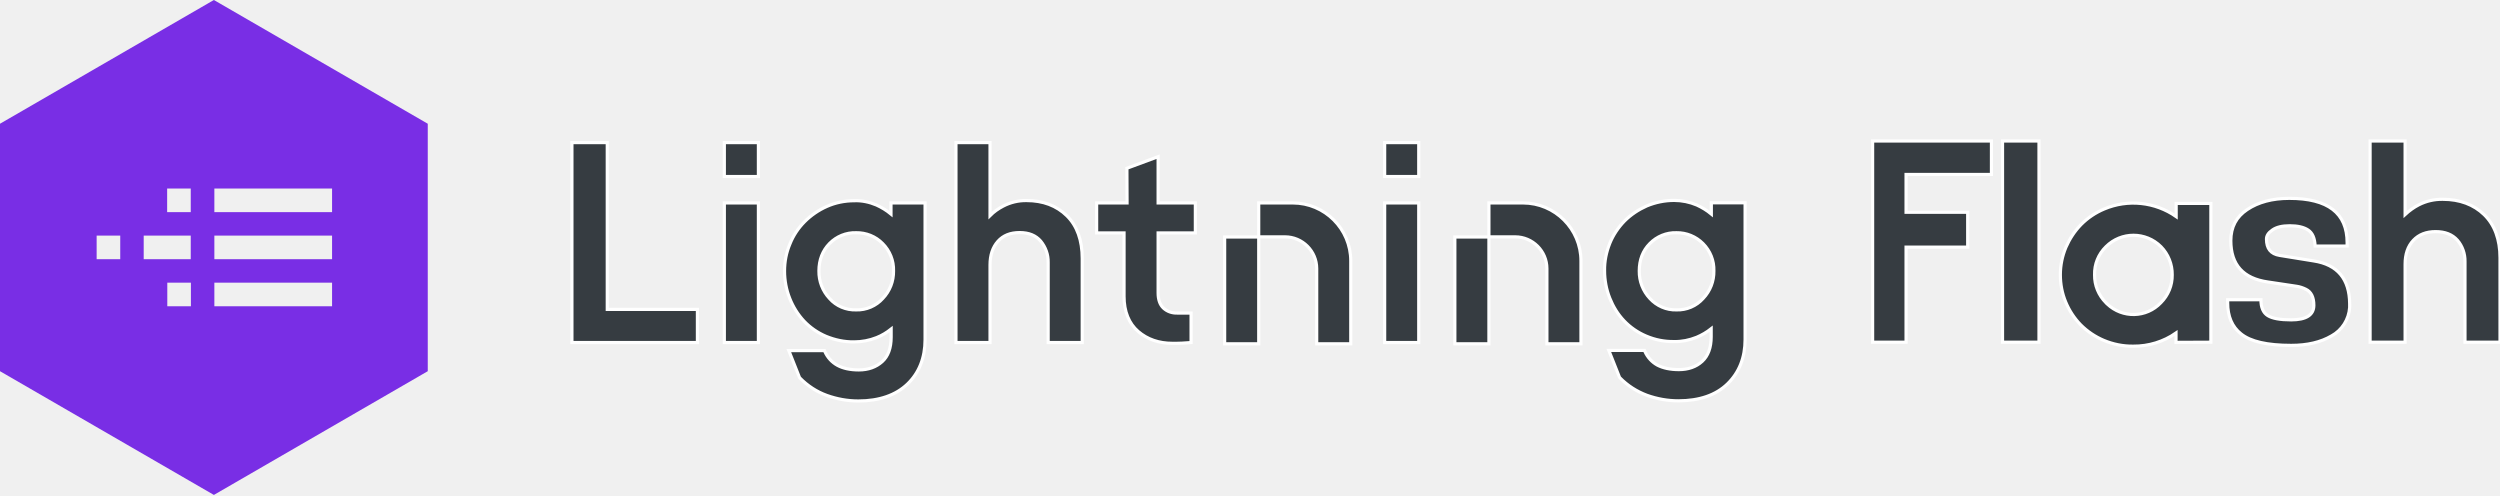
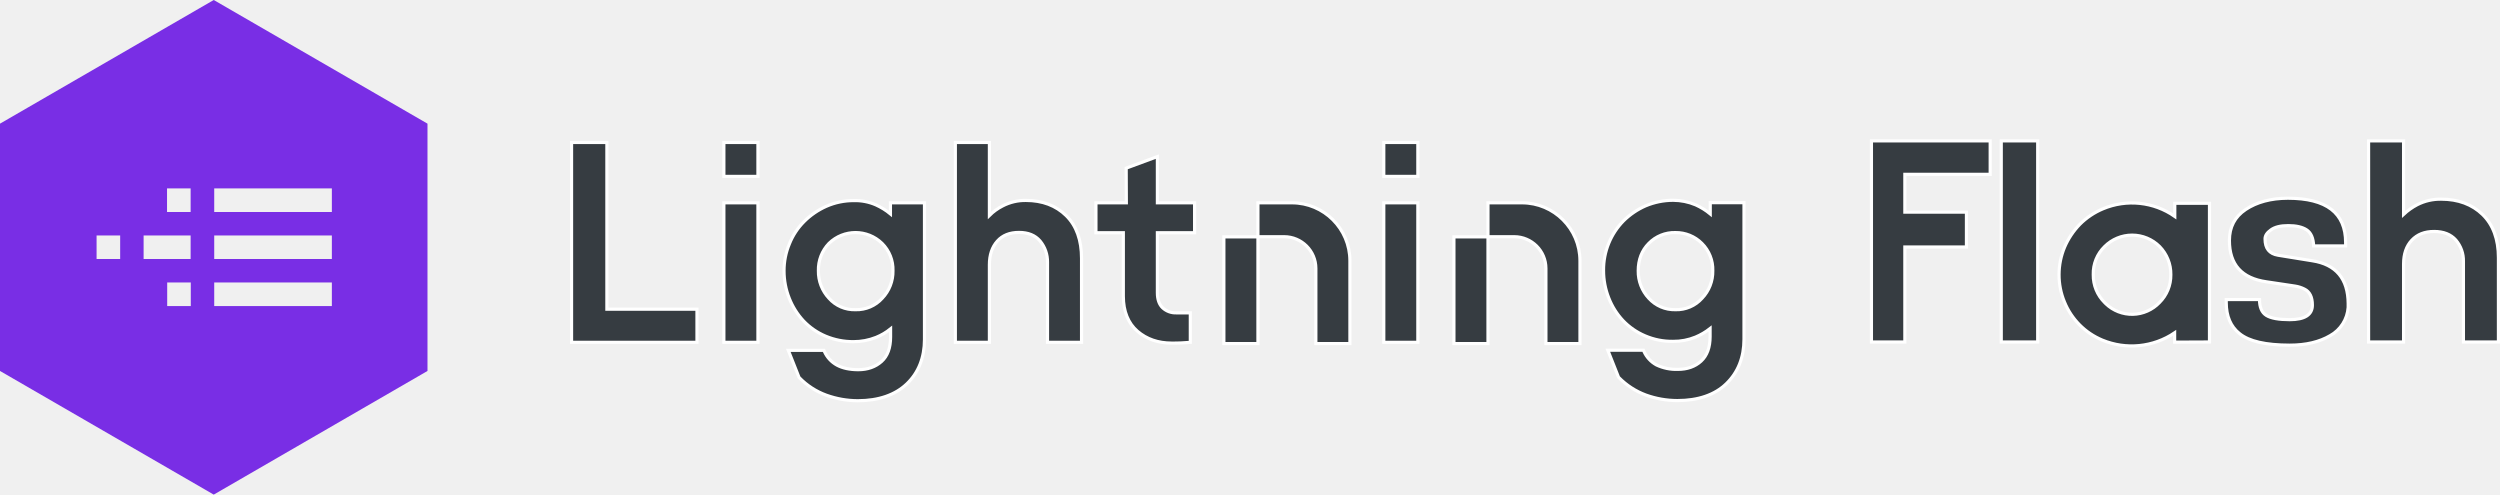
- <svg xmlns="http://www.w3.org/2000/svg" version="1.1" id="Layer_1" x="0px" y="0px" viewBox="0 0 1578 312.5" style="enable-background:new 0 0 1578 312.5;" xml:space="preserve">
-   <style type="text/css">
- 	.st0{fill:none;stroke:#FFFFFF;stroke-miterlimit:10;}
- 	.st1{fill-rule:evenodd;clip-rule:evenodd;fill:#363C41;stroke:#FFFFFF;stroke-width:2;stroke-miterlimit:10;}
- 	.st2{fill-rule:evenodd;clip-rule:evenodd;fill:#792EE5;}
- </style>
-   <g id="Layer_2_1_">
-     <g id="Layer_1-2">
-       <rect x="-102" y="-94" class="st0" width="1877" height="500" />
-       <g>
-         <g id="mask0">
-           <path class="st1" d="M1203.1,216H1182V89h75v21.1h-53.9V134h38.9v22h-38.9V216z M1287,89h-23v127h23V89z M1526.7,129.3      c4.7-2.4,9.9-3.6,15.2-3.5c10.7,0,19.5,3.3,26.1,9.7s10,15.6,10,27.2V216h-22.1v-50.9c0.1-4.9-1.6-9.8-4.8-13.5      c-3.2-3.6-7.7-5.4-13.7-5.4s-10.6,1.8-14.1,5.5s-5.2,8.8-5.2,15V216H1496V89h22.1v46.4C1520.7,133,1523.6,130.9,1526.7,129.3z       M1373.5,216.1v-5.9c-7.9,5.5-17.4,8.4-27,8.3c-6.4,0.1-12.8-1.2-18.7-3.7c-5.4-2.3-10.3-5.6-14.5-9.8c-4-4.1-7.2-9-9.4-14.3      c-2.3-5.5-3.4-11.3-3.4-17.3c0-5.9,1.2-11.8,3.5-17.3c2.3-5.3,5.5-10.2,9.6-14.4c4.2-4.2,9.1-7.5,14.6-9.8      c14.9-6.3,32.1-4.5,45.4,4.8v-8.3h21.9v87.6L1373.5,216.1z M1371.1,173.5c0.1,6.6-2.5,12.9-7.2,17.6c-9.1,9.6-24.2,9.9-33.8,0.8      c-0.3-0.3-0.6-0.5-0.8-0.8c-4.7-4.7-7.3-11-7.2-17.6c-0.2-6.7,2.4-13.1,7.2-17.8c9.6-9.6,25.1-9.6,34.7,0      C1368.6,160.4,1371.2,166.8,1371.1,173.5z M1483.1,191.7v2.4c-0.5,7.5-4.8,14.3-11.4,17.9c-6.8,4-15.3,6-25.5,6      c-15.1,0-25.7-2.4-31.7-7.3c-5.6-4.4-8.4-11-8.4-19.6v-1.9h21c0,4.8,1.4,8.2,4.3,10s7.8,2.7,14.8,2.7c9.5,0,14.3-3.1,14.3-9.2      c0-5.1-1.7-8.5-5-10.1c-1.8-0.9-3.8-1.6-5.9-1.9l-18-2.7c-15.7-2.2-23.5-10.9-23.5-26.1c0-8.5,3.4-15,10.3-19.6      c7-4.7,15.9-7.1,26.6-7.1c24.4,0,36.5,9.3,36.5,28v2.1h-20.2c-0.2-5-1.7-8.3-4.4-10.1c-2.7-1.8-6.6-2.7-11.6-2.7      c-4.9,0-8.5,0.9-11,2.7c-2.5,1.7-3.7,3.6-3.7,5.7c0,6,2.7,9.4,8.2,10.3l21.6,3.5C1475.4,167,1483,176.1,1483.1,191.7      L1483.1,191.7z M457.2,90h21.5v21.4h-21.5V90z M361,90h22.3v105.3h56.9v20.9H361V90z M478.7,128.1h-21.5v88.1h21.5V128.1z       M553.2,129.4c3.3,1.5,6.4,3.4,9.2,5.7l0,0v-7h21.5v86.3c0,11.5-3.8,21-11.1,28s-17.8,10.7-31,10.7c-6.8,0-13.5-1.2-19.9-3.5      c-6.4-2.3-12.2-6.1-17-11l-0.3-0.4l-6.7-16.9h22.5l0.3,0.7c1.6,3.6,4.4,6.7,7.9,8.6c3.5,1.9,8,2.9,13.5,2.9      c6,0,10.9-1.8,14.7-5.2s5.7-8.6,5.7-15.5v-5.1c-2.8,2.2-5.9,4.1-9.2,5.4c-4.5,1.8-9.4,2.7-14.2,2.7c-6.1,0.1-12.1-1.2-17.7-3.5      c-5.2-2.2-10-5.5-13.9-9.6c-3.9-4.2-6.9-9-9-14.3c-2.2-5.5-3.3-11.4-3.3-17.3c0-5.9,1.1-11.7,3.4-17.1      c2.1-5.3,5.3-10.1,9.3-14.1c4-4,8.8-7.3,14-9.6c5.4-2.4,11.3-3.6,17.3-3.6C543.9,126.5,548.7,127.5,553.2,129.4L553.2,129.4z       M564,171c0.2-6.5-2.3-12.7-6.9-17.3c-4.4-4.5-10.4-6.9-16.7-6.8c-6.3-0.2-12.4,2.3-16.8,6.8c-4.4,4.5-6.7,10.4-6.7,17.3      c-0.1,6.5,2.3,12.7,6.7,17.4c4.2,4.8,10.4,7.4,16.8,7.2c6.4,0.2,12.6-2.5,16.8-7.2C561.7,183.7,564.1,177.5,564,171z M648,126.6      c-5.1-0.1-10.2,1.1-14.8,3.5c-3.1,1.6-5.9,3.6-8.3,6V90h-21.5v126.2h21.5v-49c0-6.2,1.7-11.2,5-14.9s7.8-5.5,13.7-5.5      s10.2,1.8,13.3,5.4c3.1,3.8,4.8,8.5,4.7,13.4v50.6h21.5v-53c0-11.5-3.2-20.6-9.7-27S658.3,126.6,648,126.6L648,126.6z       M711.3,106.2l19.7-7.3l0,0v29.2h23.5V147H731v37.9c0,4.2,1.1,7.4,3.3,9.5c2.3,2.2,5.5,3.3,8.7,3.2h8.8v18.6l-1.2,0.1      c-1.2,0.1-2.7,0.2-4.6,0.3s-3.9,0.1-6,0.1c-8.5,0-15.8-2.5-21.6-7.5s-8.9-12.5-8.9-22.1V147h-17.3v-18.9h19.2L711.3,106.2z       M895.5,90H874v21.4h21.5L895.5,90z M874,128.1h21.5v88.1H874V128.1z M1080.2,128.1v7c-2.8-2.3-5.9-4.2-9.2-5.7      c-4.5-1.9-9.4-2.9-14.3-2.9c-5.9,0-11.8,1.2-17.3,3.5c-5.2,2.3-10,5.5-14,9.5c-4,4.1-7.2,8.9-9.3,14.1      c-2.2,5.5-3.4,11.3-3.3,17.2c0,6,1.1,11.9,3.3,17.4c2.1,5.3,5.1,10.2,9,14.3c3.9,4.1,8.7,7.4,13.9,9.6      c5.6,2.4,11.6,3.6,17.7,3.5c4.9,0.1,9.7-0.9,14.2-2.7c3.3-1.4,6.4-3.2,9.2-5.4v5.1c0,6.8-1.9,12-5.7,15.5s-8.8,5.2-14.7,5.2      c-5.5,0-10-1-13.5-2.8c-3.5-1.9-6.3-5-7.9-8.6l-0.3-0.7h-22.5l6.7,16.9l0.3,0.4c4.8,4.9,10.6,8.6,17,11      c6.4,2.3,13.1,3.5,19.9,3.5c13.2,0,23.7-3.6,31-10.7s11.1-16.5,11.1-28v-86.3H1080.2z M1081.8,171c0.1,6.5-2.3,12.7-6.8,17.4      c-4.3,4.8-10.4,7.4-16.8,7.2c-6.4,0.2-12.5-2.5-16.8-7.2c-4.4-4.7-6.8-10.9-6.7-17.4c0-6.9,2.2-12.8,6.7-17.3      c4.4-4.5,10.5-7,16.8-6.8c6.3-0.1,12.3,2.4,16.7,6.8C1079.5,158.3,1082,164.5,1081.8,171L1081.8,171z M918.3,149.6h21.5V217      h-21.5V149.6z M939.8,128.1v21.4h16.6c11,0,20,9,20,20V217h21.5v-52.3c0-20.2-16.4-36.6-36.6-36.6c0,0,0,0,0,0H939.8z       M773,149.6h21.5V217H773V149.6z M794.5,128.1v21.4h16.6c11,0,20,9,20,20V217h21.5v-52.3c0-20.2-16.4-36.6-36.6-36.6      c0,0,0,0,0,0L794.5,128.1z" />
+ <svg xmlns="http://www.w3.org/2000/svg" viewBox="0 0 1579 312.4">
+   <defs>
+     <style>.cls-1{fill:#363c41;stroke:#fff;stroke-miterlimit:10;stroke-width:2px;}.cls-1,.cls-2{fill-rule:evenodd;}.cls-2{fill:#792ee5;}</style>
+   </defs>
+   <g id="Layer_2" data-name="Layer 2">
+     <g id="Layer_1-2" data-name="Layer 1">
+       <g id="Layer_2-2" data-name="Layer 2">
+         <g id="Layer_1-2-2" data-name="Layer 1-2">
+           <g id="mask0">
+             <path class="cls-1" d="M1203.1,216H1182V89h75v21.1h-53.9V134H1242v22h-38.9ZM1287,89h-23V216h23Zm239.7,40.3a32,32,0,0,1,15.2-3.5c10.7,0,19.5,3.3,26.1,9.7s10,15.6,10,27.2V216h-22.1V165.1a20.15,20.15,0,0,0-4.8-13.5c-3.2-3.6-7.7-5.4-13.7-5.4s-10.6,1.8-14.1,5.5-5.2,8.8-5.2,15V216H1496V89h22.1v46.4A39.52,39.52,0,0,1,1526.7,129.3Zm-153.2,86.8v-5.9a48.47,48.47,0,0,1-45.7,4.6,44.11,44.11,0,0,1-23.9-24.1,44.47,44.47,0,0,1-3.4-17.3,44.94,44.94,0,0,1,3.5-17.3,47.76,47.76,0,0,1,9.6-14.4,45.2,45.2,0,0,1,14.6-9.8,47.24,47.24,0,0,1,45.4,4.8v-8.3h21.9V216Zm-2.4-42.6a24.32,24.32,0,0,1-7.2,17.6,23.88,23.88,0,0,1-33.8.8,6,6,0,0,1-.8-.8,24.32,24.32,0,0,1-7.2-17.6,23.83,23.83,0,0,1,7.2-17.8,24.5,24.5,0,0,1,34.7,0A24.93,24.93,0,0,1,1371.1,173.5Zm112,18.2v2.4a22.09,22.09,0,0,1-11.4,17.9q-10.2,6-25.5,6c-15.1,0-25.7-2.4-31.7-7.3-5.6-4.4-8.4-11-8.4-19.6v-1.9h21c0,4.8,1.4,8.2,4.3,10s7.8,2.7,14.8,2.7c9.5,0,14.3-3.1,14.3-9.2,0-5.1-1.7-8.5-5-10.1a19.44,19.44,0,0,0-5.9-1.9l-18-2.7c-15.7-2.2-23.5-10.9-23.5-26.1,0-8.5,3.4-15,10.3-19.6s15.9-7.1,26.6-7.1c24.4,0,36.5,9.3,36.5,28v2.1h-20.2c-.2-5-1.7-8.3-4.4-10.1s-6.6-2.7-11.6-2.7-8.5.9-11,2.7-3.7,3.6-3.7,5.7c0,6,2.7,9.4,8.2,10.3l21.6,3.5c15,2.3,22.6,11.4,22.7,27ZM457.2,90h21.5v21.4H457.2ZM361,90h22.3V195.3h56.9v20.9H361Zm117.7,38.1H457.2v88.1h21.5Zm74.5,1.3a41.56,41.56,0,0,1,9.2,5.7h0v-7h21.5v86.3c0,11.5-3.8,21-11.1,28s-17.8,10.7-31,10.7a58.73,58.73,0,0,1-19.9-3.5,45.35,45.35,0,0,1-17-11l-.3-.4-6.7-16.9h22.5l.3.7a18.31,18.31,0,0,0,7.9,8.6c3.5,1.9,8,2.9,13.5,2.9,6,0,10.9-1.8,14.7-5.2s5.7-8.6,5.7-15.5v-5.1a37,37,0,0,1-9.2,5.4,38.52,38.52,0,0,1-14.2,2.7,44.73,44.73,0,0,1-17.7-3.5,41.75,41.75,0,0,1-13.9-9.6,45.51,45.51,0,0,1-9-14.3,46.66,46.66,0,0,1-3.3-17.3,43.5,43.5,0,0,1,3.4-17.1,41.75,41.75,0,0,1,9.3-14.1,46.55,46.55,0,0,1,14-9.6,42.57,42.57,0,0,1,17.3-3.6,32.66,32.66,0,0,1,14,2.7ZM564,171a23.37,23.37,0,0,0-6.9-17.3,24,24,0,0,0-33.5,0,24,24,0,0,0-6.7,17.3,24.82,24.82,0,0,0,6.7,17.4,21.41,21.41,0,0,0,16.8,7.2,21.74,21.74,0,0,0,16.8-7.2A24.48,24.48,0,0,0,564,171Zm84-44.4a30.74,30.74,0,0,0-14.8,3.5,33.23,33.23,0,0,0-8.3,6V90H603.4V216.2h21.5v-49c0-6.2,1.7-11.2,5-14.9s7.8-5.5,13.7-5.5,10.2,1.8,13.3,5.4a20.5,20.5,0,0,1,4.7,13.4v50.6h21.5v-53c0-11.5-3.2-20.6-9.7-27s-15.1-9.6-25.4-9.6Zm63.3-20.4L731,98.9h0v29.2h23.5V147H731v37.9c0,4.2,1.1,7.4,3.3,9.5a12.06,12.06,0,0,0,8.7,3.2h8.8v18.6l-1.2.1c-1.2.1-2.7.2-4.6.3s-3.9.1-6,.1c-8.5,0-15.8-2.5-21.6-7.5s-8.9-12.5-8.9-22.1V147H692.2V128.1h19.2ZM895.5,90H874v21.4h21.5ZM874,128.1h21.5v88.1H874Zm206.2,0v7a41.56,41.56,0,0,0-9.2-5.7,36.91,36.91,0,0,0-14.3-2.9,44.94,44.94,0,0,0-17.3,3.5,46.25,46.25,0,0,0-14,9.5,43.8,43.8,0,0,0-9.3,14.1,44.24,44.24,0,0,0-3.3,17.2,46.79,46.79,0,0,0,3.3,17.4,44.41,44.41,0,0,0,9,14.3,41.75,41.75,0,0,0,13.9,9.6,43,43,0,0,0,17.7,3.5,36.24,36.24,0,0,0,14.2-2.7,40.4,40.4,0,0,0,9.2-5.4v5.1c0,6.8-1.9,12-5.7,15.5s-8.8,5.2-14.7,5.2a29.41,29.41,0,0,1-13.5-2.8,18.31,18.31,0,0,1-7.9-8.6l-.3-.7h-22.5l6.7,16.9.3.4a46.6,46.6,0,0,0,17,11,58.73,58.73,0,0,0,19.9,3.5c13.2,0,23.7-3.6,31-10.7s11.1-16.5,11.1-28V128h-21.3Zm1.6,42.9a24.48,24.48,0,0,1-6.8,17.4,21.55,21.55,0,0,1-16.8,7.2,21.89,21.89,0,0,1-16.8-7.2,24.82,24.82,0,0,1-6.7-17.4c0-6.9,2.2-12.8,6.7-17.3a22.55,22.55,0,0,1,16.8-6.8,23.1,23.1,0,0,1,16.7,6.8,23.37,23.37,0,0,1,6.9,17.3ZM918.3,149.6h21.5V217H918.3Zm21.5-21.5v21.4h16.6a20.06,20.06,0,0,1,20,20V217h21.5V164.7a36.62,36.62,0,0,0-36.6-36.6H939.8ZM773,149.6h21.5V217H773Zm21.5-21.5v21.4h16.6a20.06,20.06,0,0,1,20,20V217h21.5V164.7A36.62,36.62,0,0,0,816,128.1H794.5Z" />
+           </g>
+           <path class="cls-2" d="M0,78.1,135,0,270,78.1V234.3L135,312.4,0,234.3Zm61,70.6H75.9v14.9H61ZM120.4,119H105.5v14.9h14.9Zm-14.8,59.4h14.9v14.9H105.6Zm104-29.7H135.3v14.9h74.3ZM135.3,119h74.3v14.9H135.3Zm74.3,59.4H135.3v14.9h74.3ZM90.7,148.7h29.7v14.9H90.7Z" />
        </g>
-         <path class="st2" d="M0,78.1L135,0l135,78.1v156.2l-135,78.1L0,234.3V78.1z M61,148.7h14.9v14.9H61V148.7z M120.4,119h-14.9v14.9     h14.9L120.4,119z M105.6,178.4h14.9v14.9h-14.9L105.6,178.4z M209.6,148.7h-74.3v14.9h74.3V148.7z M135.3,119h74.3v14.9h-74.3     V119z M209.6,178.4h-74.3v14.9h74.3V178.4z M90.7,148.7h29.7v14.9H90.7V148.7z" />
      </g>
    </g>
  </g>
</svg>
